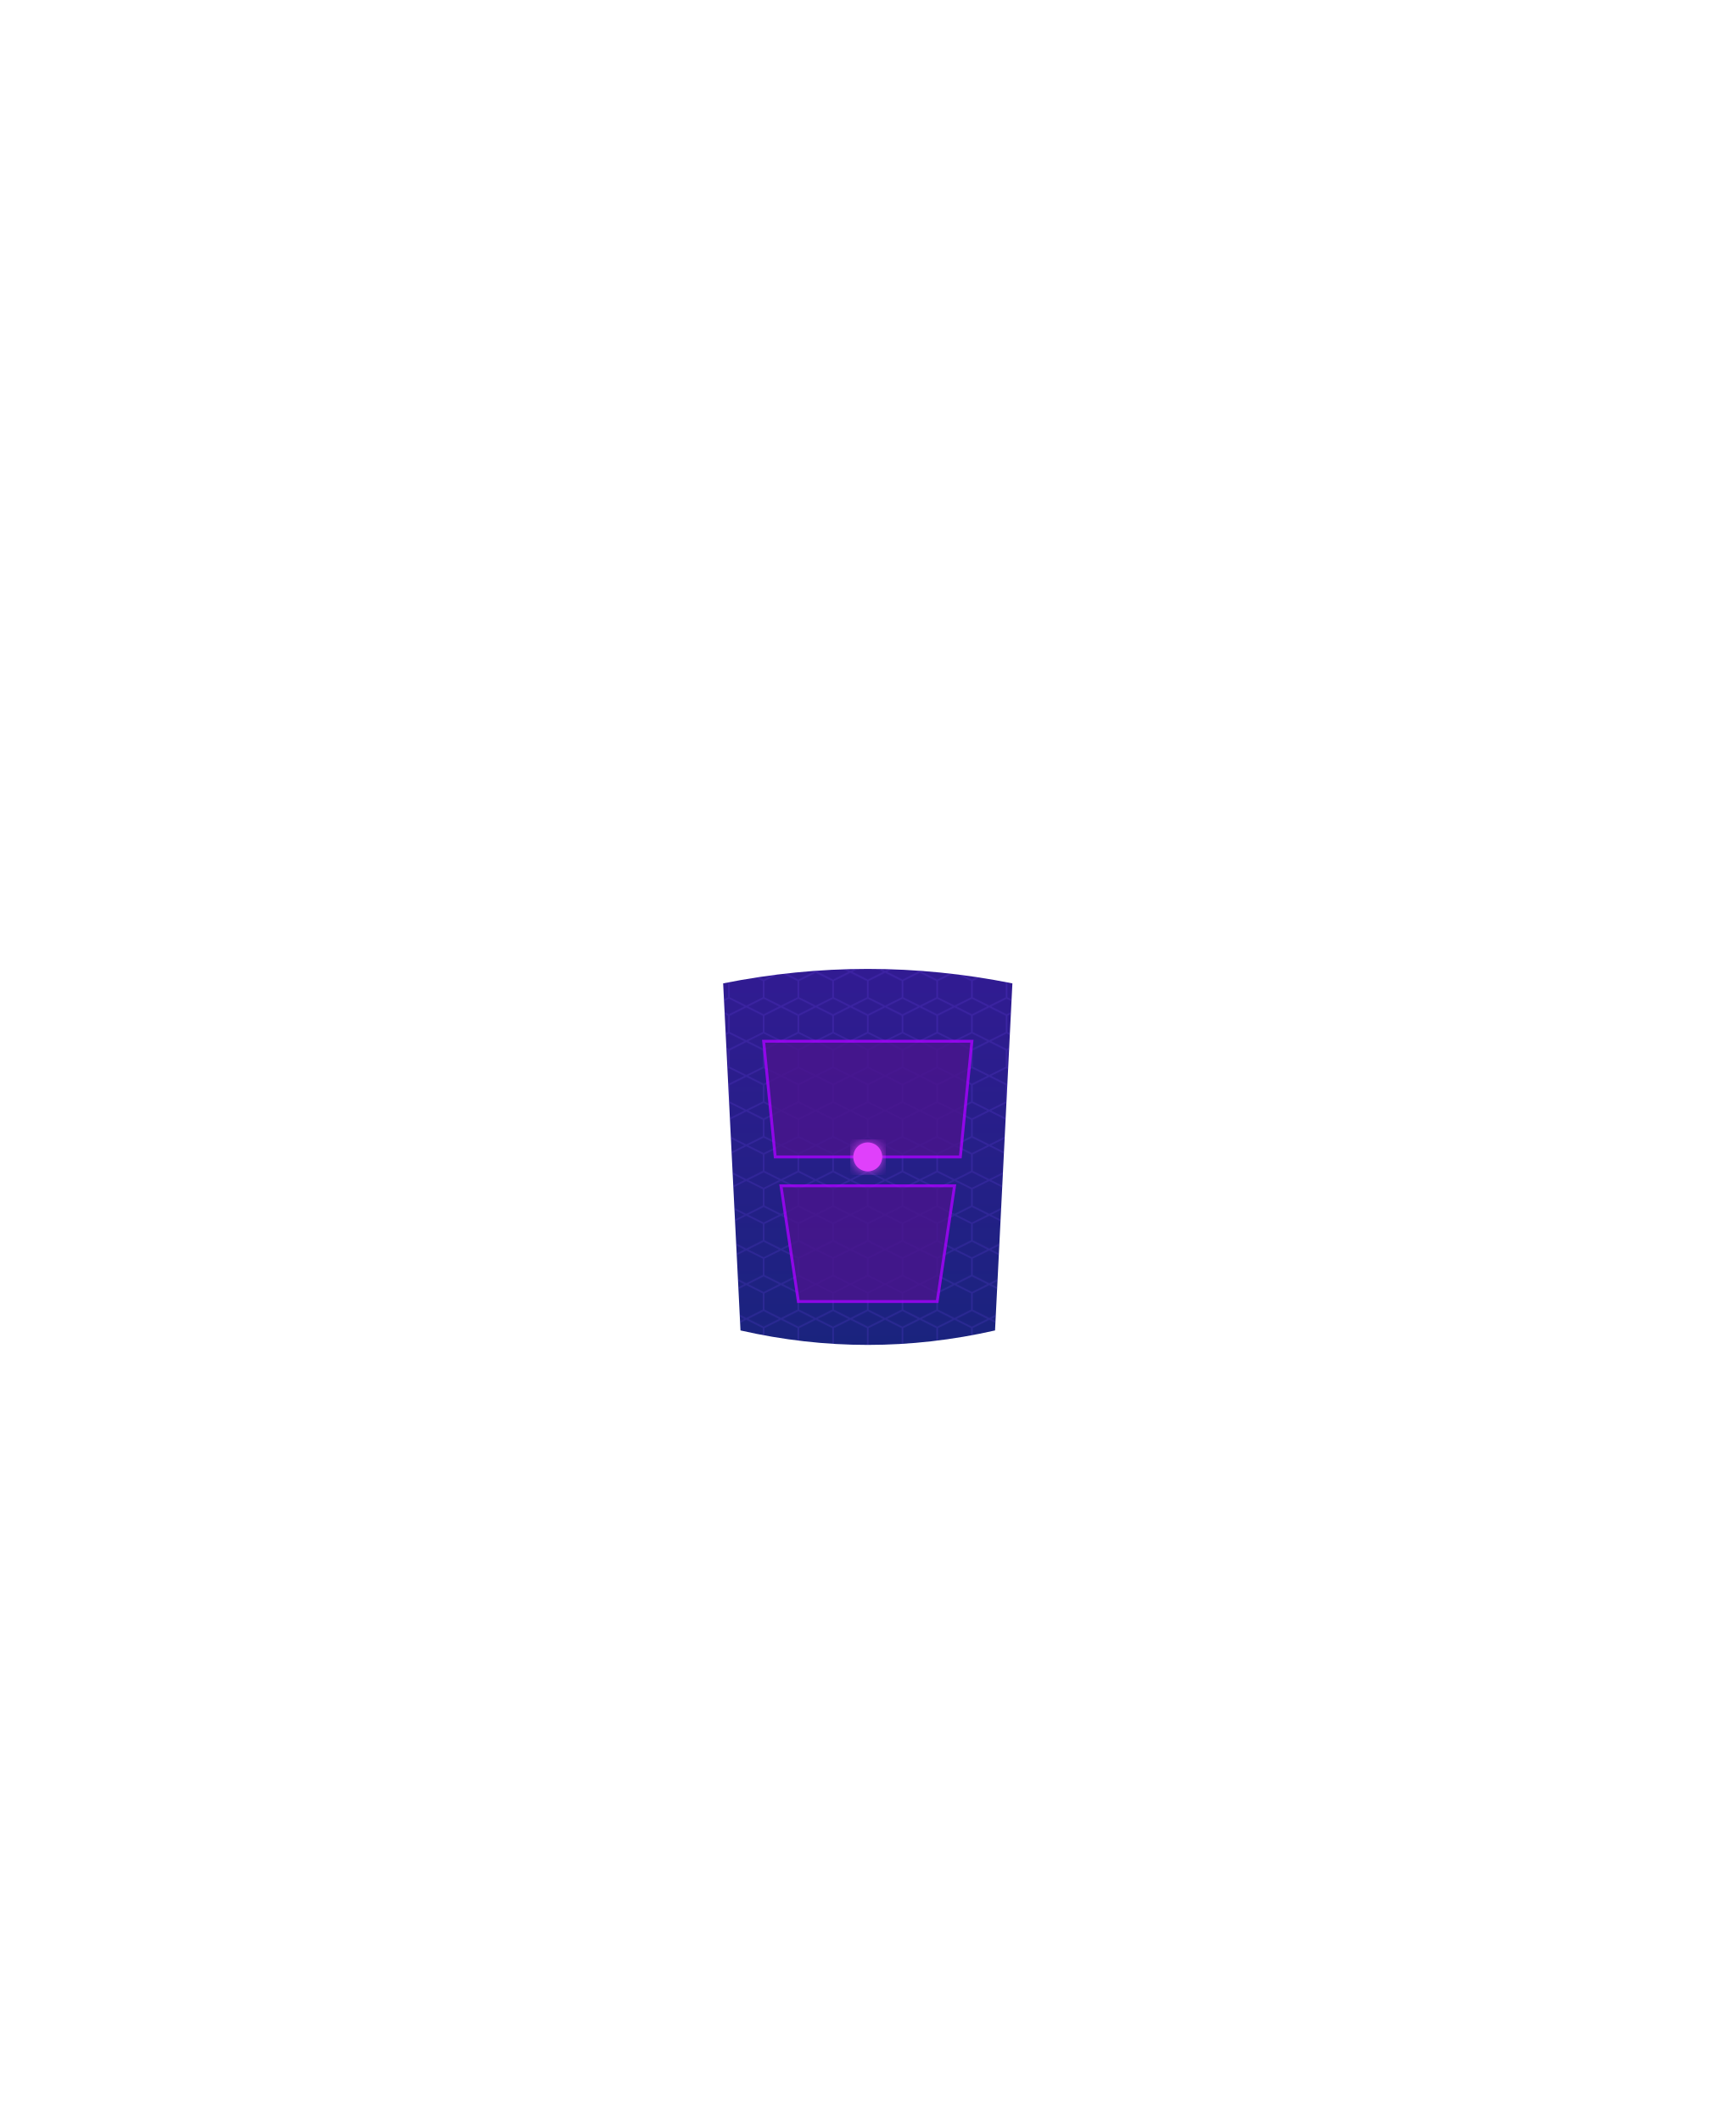
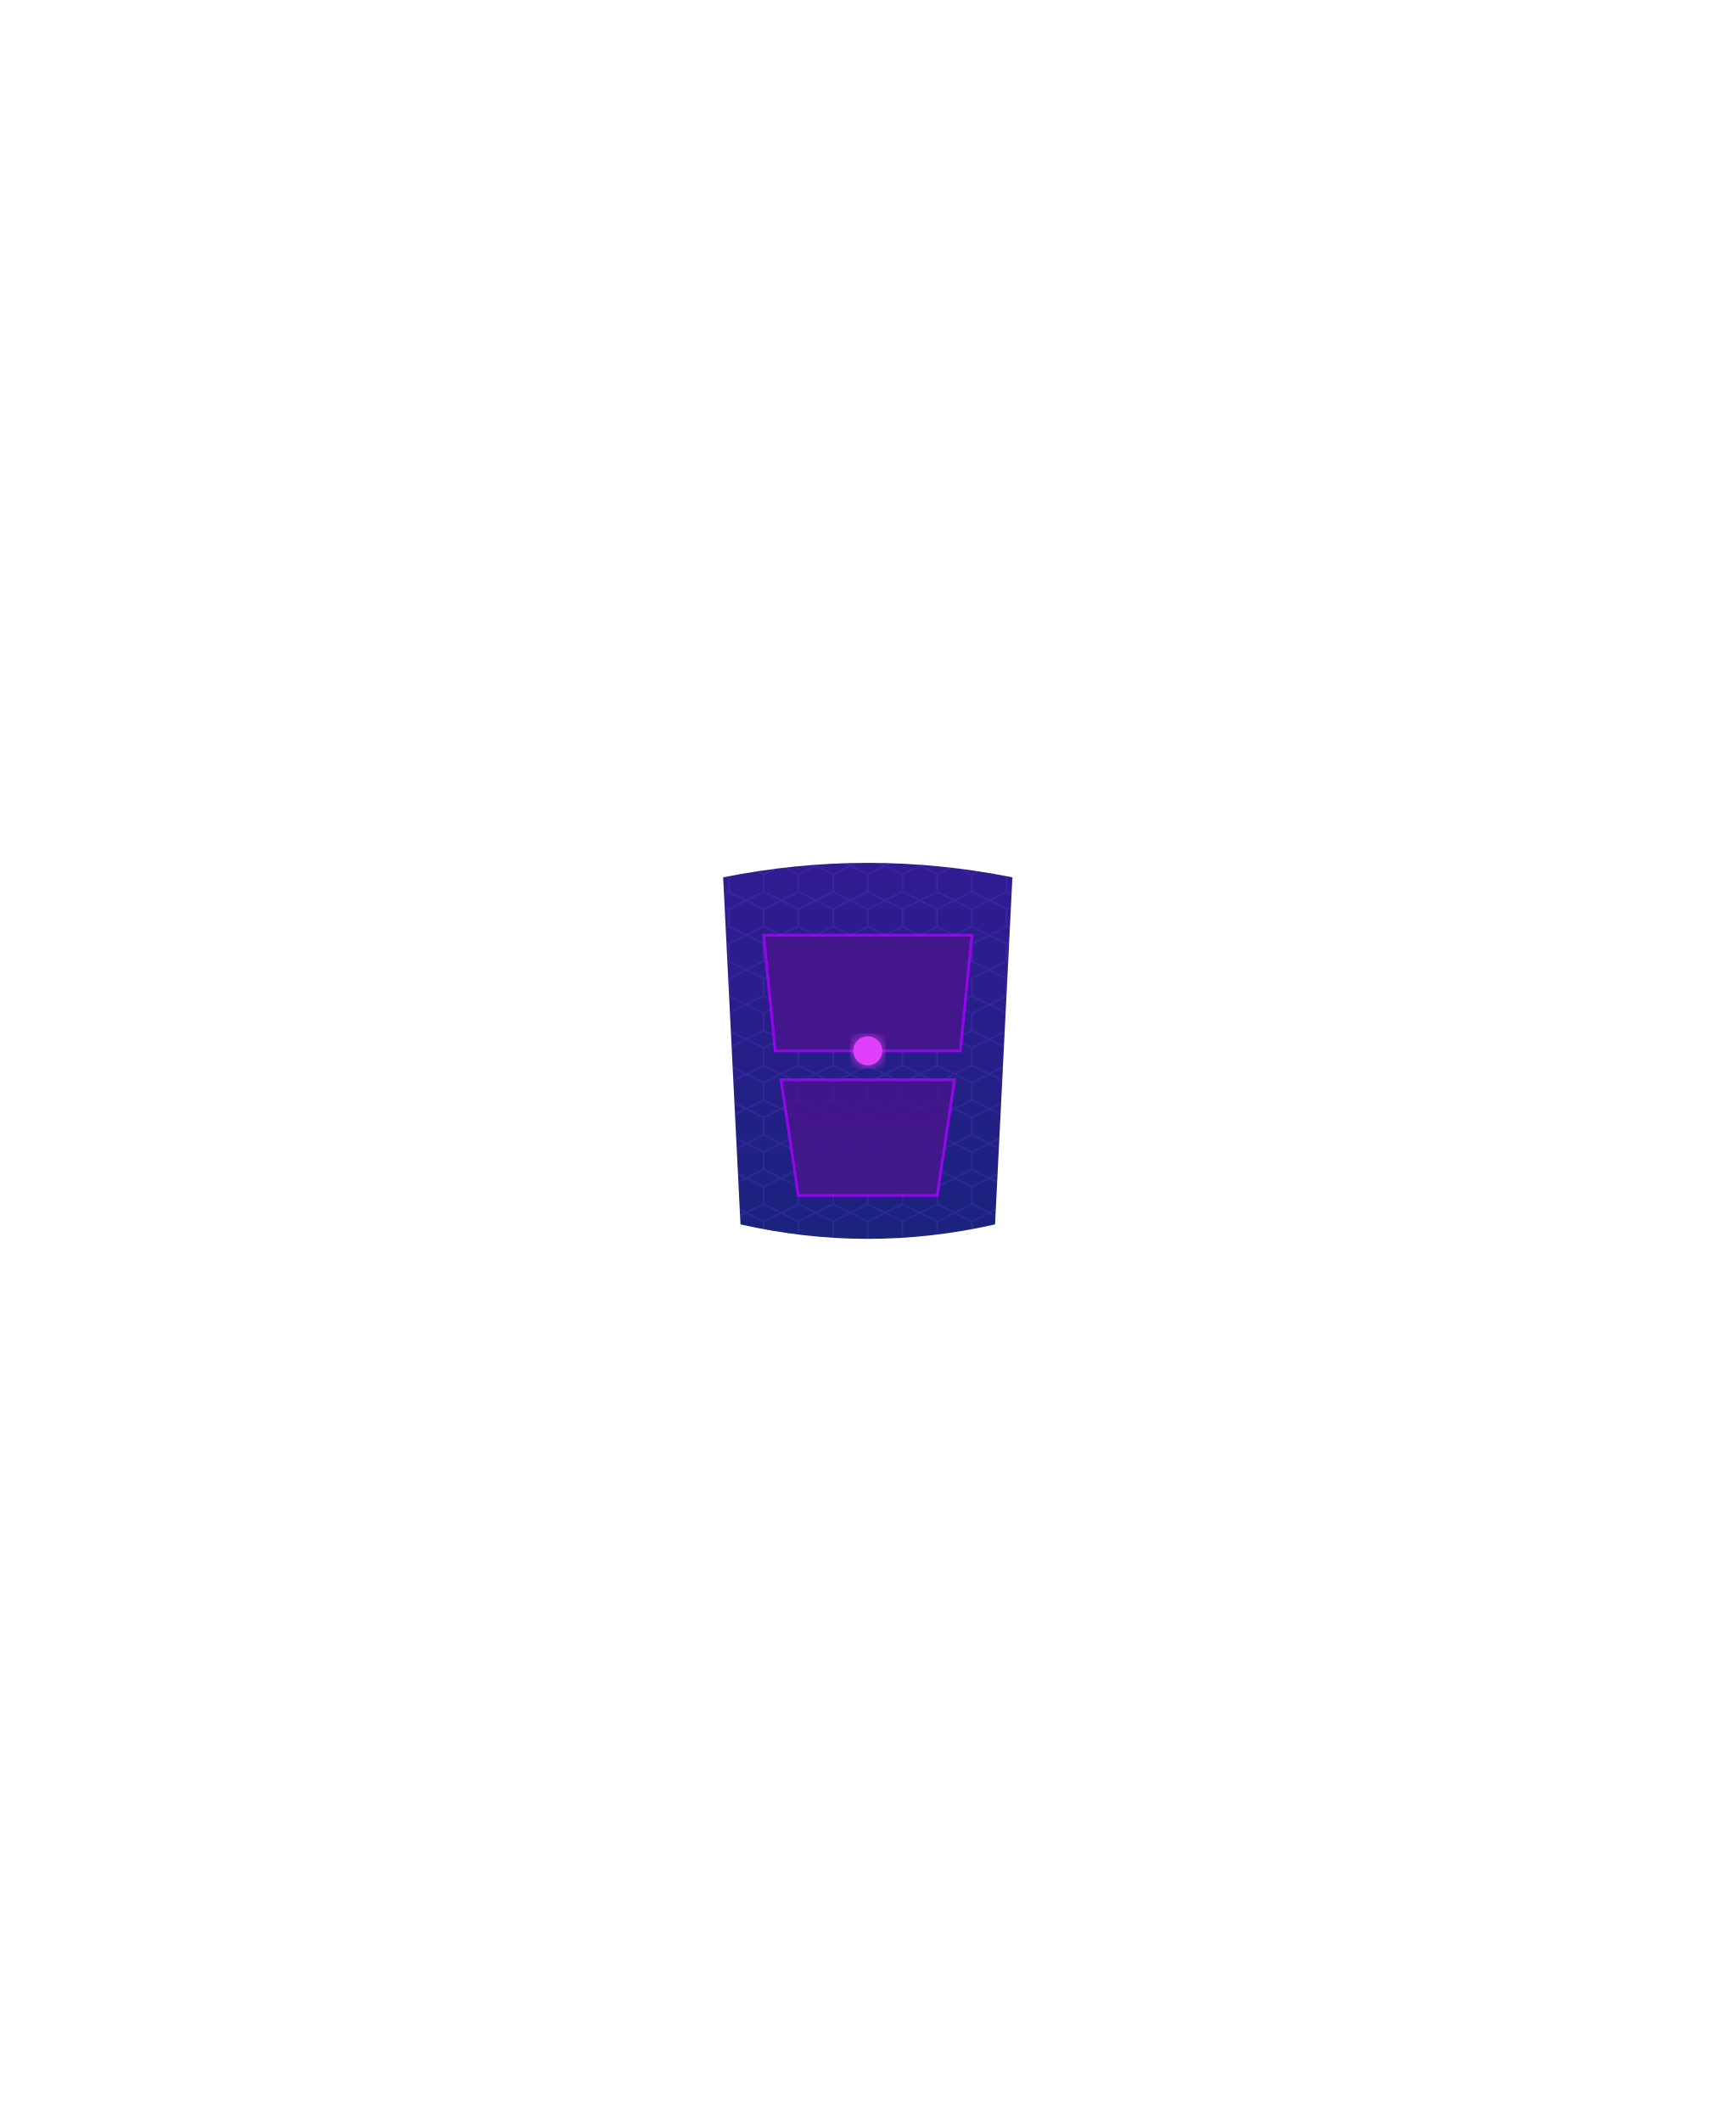
<svg xmlns="http://www.w3.org/2000/svg" viewBox="0 0 180 220">
  <defs>
    <linearGradient id="stealthVoid" x1="0%" y1="0%" x2="0%" y2="100%">
      <stop offset="0%" stop-color="#311B92" />
      <stop offset="100%" stop-color="#1A237E" />
    </linearGradient>
    <pattern id="hexMesh" width="6" height="6" patternUnits="userSpaceOnUse">
      <path d="M3 0 L6 1.5 L6 4.5 L3 6 L0 4.5 L0 1.5 Z" fill="none" stroke="#7C4DFF" stroke-width="0.3" opacity="0.3" />
    </pattern>
    <filter id="neonBlur">
      <feGaussianBlur stdDeviation="1" result="blur" />
      <feMerge>
        <feMergeNode in="blur" />
        <feMergeNode in="SourceGraphic" />
      </feMerge>
    </filter>
  </defs>
-   <g transform="translate(36, 54) scale(0.6)">
+   <g transform="translate(36, 43) scale(0.6)">
    <path d="M65 80 Q90 75 115 80 L112 140 Q90 145 68 140 Z" fill="url(#stealthVoid)" />
    <path d="M65 80 Q90 75 115 80 L112 140 Q90 145 68 140 Z" fill="url(#hexMesh)" opacity="0.5" />
    <path d="M72 90 L108 90 L106 110 L74 110 Z" fill="#4A148C" opacity="0.8" stroke="#AA00FF" stroke-width="0.5" />
    <path d="M75 115 L105 115 L102 135 L78 135 Z" fill="#4A148C" opacity="0.8" stroke="#AA00FF" stroke-width="0.5" />
    <path d="M90 80 L90 140" stroke="#E040FB" stroke-width="1" filter="url(#neonBlur)" opacity="0.8">
      <animate attributeName="opacity" values="0.4;1;0.4" dur="2s" repeatCount="indefinite" />
    </path>
    <circle cx="90" cy="110" r="2.5" fill="#E040FB" filter="url(#neonBlur)">
      <animate attributeName="r" values="2.5;3.5;2.5" dur="0.5s" repeatCount="indefinite" />
    </circle>
  </g>
</svg>
